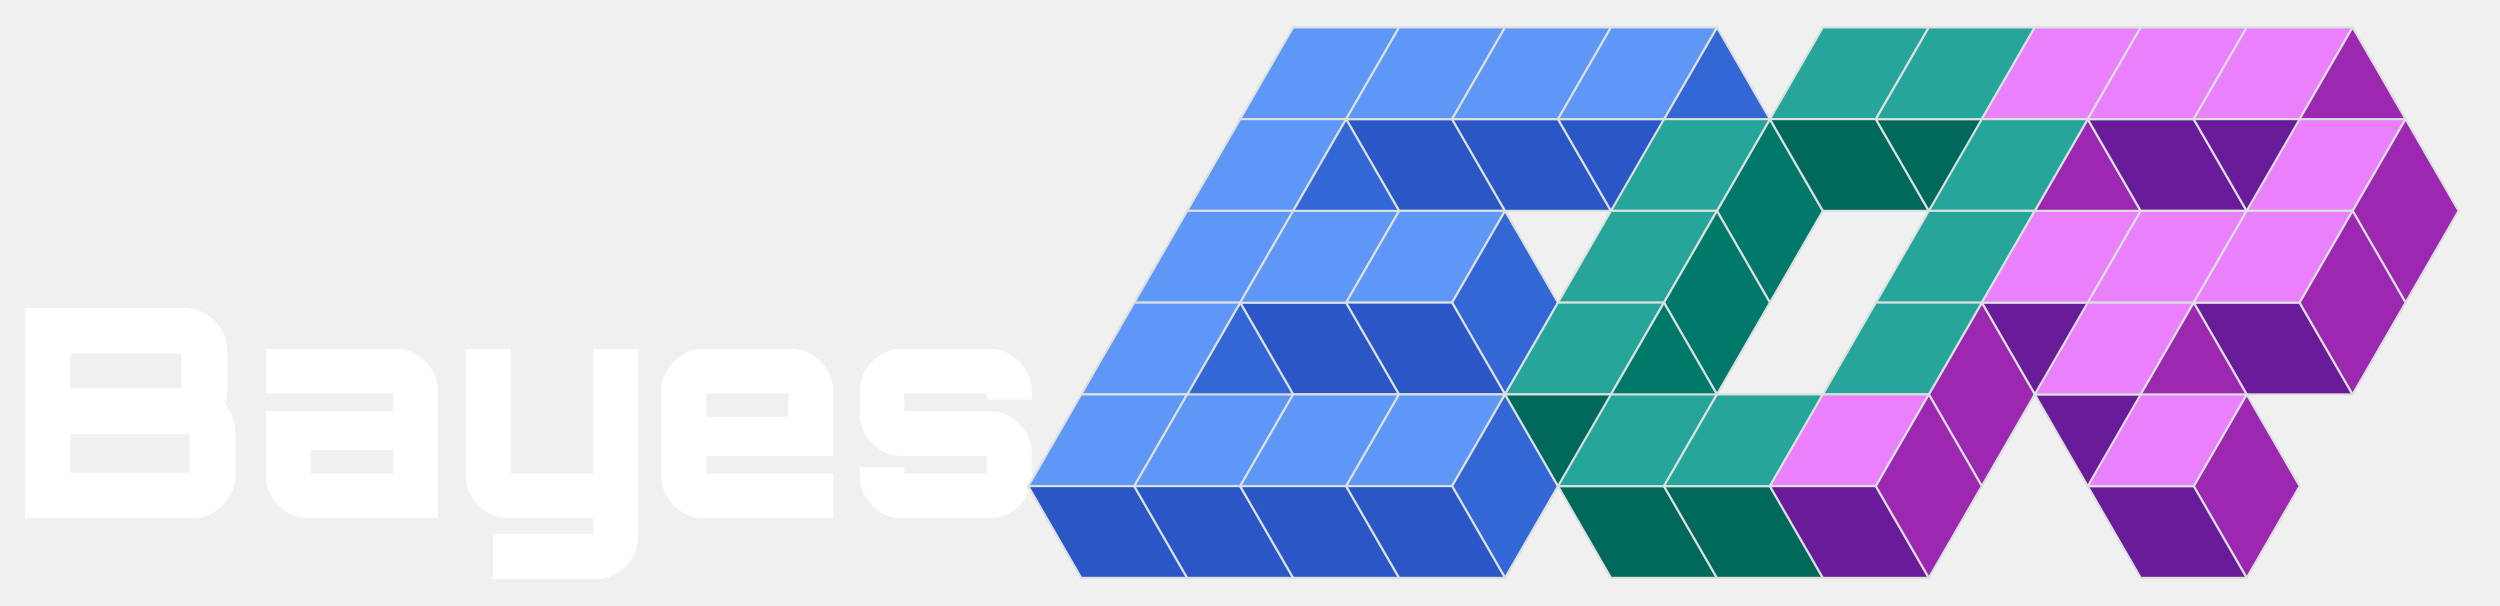
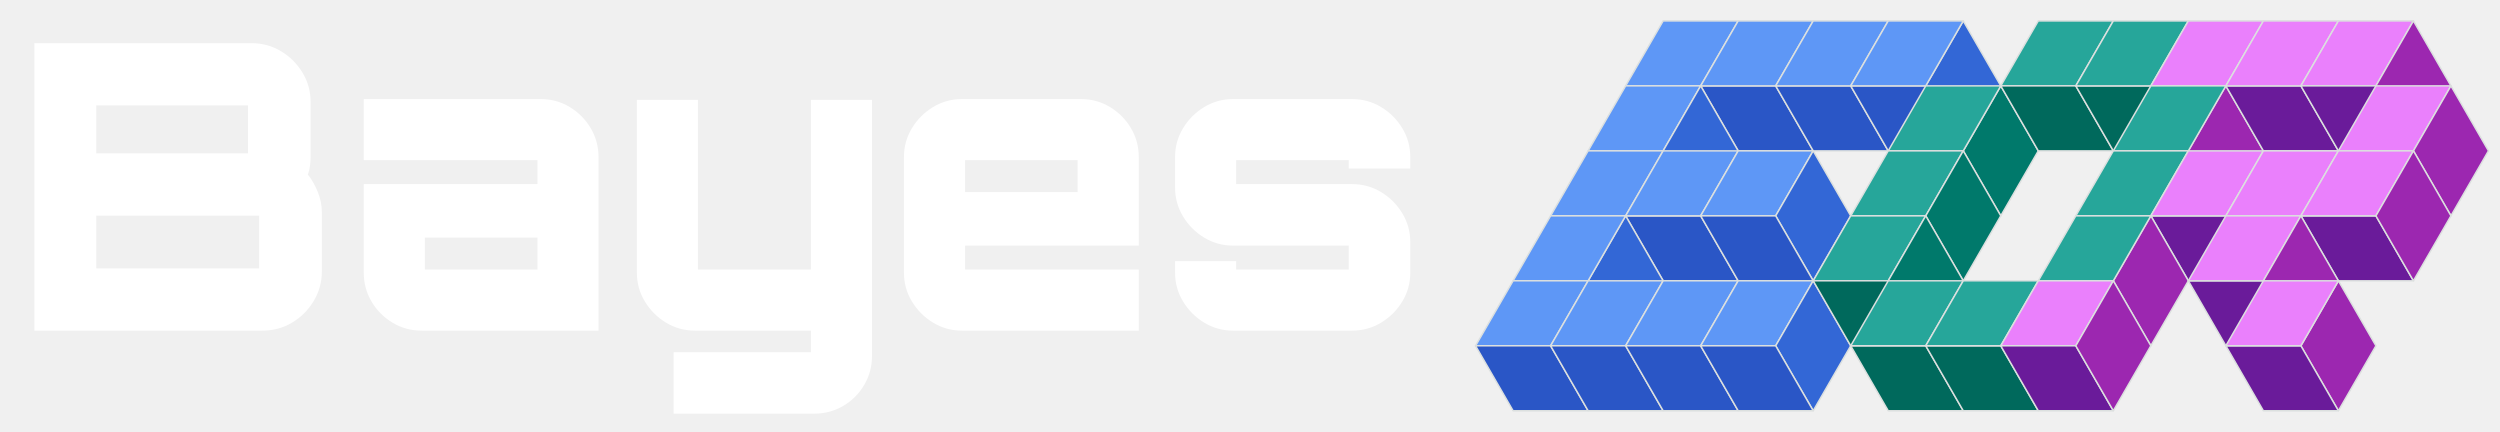
- <svg xmlns="http://www.w3.org/2000/svg" width="950" height="230" viewBox="120 70 950 230">
+ <svg xmlns="http://www.w3.org/2000/svg" width="695" height="120" viewBox="120 175 695 120">
  <path d="M 6.556 0 L 6.556 79.916 L 66.927 79.916 Q 71.366 79.916 75.078 77.697 Q 78.806 75.477 81.079 71.748 Q 83.35 68.037 83.35 63.493 L 83.35 48.508 Q 83.35 47.069 83.177 45.785 Q 83.021 44.502 82.587 43.392 Q 84.252 41.294 85.362 38.519 Q 86.472 35.744 86.472 32.969 L 86.472 16.424 Q 86.472 11.984 84.183 8.203 Q 81.911 4.44 78.182 2.22 Q 74.471 0 69.927 0 L 6.556 0 L 6.556 0 Z M 23.76 17.308 L 69.042 17.308 Q 69.042 17.308 69.042 17.308 Q 69.042 17.308 69.042 17.308 L 69.042 31.963 Q 69.042 31.963 69.042 31.963 Q 69.042 31.963 69.042 31.963 L 23.76 31.963 Q 23.76 31.963 23.76 31.963 Q 23.76 31.963 23.76 31.963 L 23.76 17.308 Q 23.76 17.308 23.76 17.308 Q 23.76 17.308 23.76 17.308 Z M 23.76 49.289 L 65.938 49.289 Q 65.938 49.289 65.938 49.289 Q 65.938 49.289 65.938 49.289 L 65.938 62.608 Q 65.938 62.608 65.938 62.608 Q 65.938 62.608 65.938 62.608 L 23.76 62.608 Q 23.76 62.608 23.76 62.608 Q 23.76 62.608 23.76 62.608 L 23.76 49.289 Q 23.76 49.289 23.76 49.289 Q 23.76 49.289 23.76 49.289 Z M 114.221 0 Q 109.781 0 106.104 2.22 Q 102.445 4.44 100.277 8.099 Q 98.127 11.758 98.127 16.094 L 98.127 40.739 L 146.41 40.739 L 146.41 47.398 Q 146.41 47.398 146.41 47.398 Q 146.41 47.398 146.41 47.398 L 98.127 47.398 L 98.127 64.377 L 147.294 64.377 Q 151.734 64.377 155.393 62.157 Q 159.053 59.937 161.22 56.278 Q 163.388 52.619 163.388 48.283 L 163.388 0 L 114.221 0 Z M 115.105 16.979 L 146.41 16.979 L 146.41 25.858 L 115.105 25.858 L 115.105 16.979 Q 115.105 16.979 115.105 16.979 Q 115.105 16.979 115.105 16.979 Z M 184.269 -23.084 L 184.269 -23.084 L 184.269 -6.001 L 222.441 -6.001 Q 222.441 -6.001 222.441 -6.001 Q 222.441 -6.001 222.441 -6.001 L 222.441 0 L 190.253 0 Q 185.813 0 182.153 2.22 Q 178.494 4.44 176.274 8.099 Q 174.054 11.758 174.054 16.094 L 174.054 64.152 L 191.033 64.152 L 191.033 16.979 Q 191.033 16.979 191.033 16.979 Q 191.033 16.979 191.033 16.979 L 222.441 16.979 Q 222.441 16.979 222.441 16.979 Q 222.441 16.979 222.441 16.979 L 222.441 64.152 L 239.42 64.152 L 239.42 -6.989 Q 239.42 -11.429 237.252 -15.088 Q 235.101 -18.765 231.425 -20.916 Q 227.765 -23.084 223.326 -23.084 L 184.269 -23.084 Z M 264.394 0 Q 260.075 0 256.399 2.22 Q 252.739 4.44 250.519 8.099 Q 248.299 11.758 248.299 16.094 L 248.299 48.283 Q 248.299 52.619 250.519 56.278 Q 252.739 59.937 256.399 62.157 Q 260.075 64.377 264.394 64.377 L 297.484 64.377 Q 301.924 64.377 305.583 62.157 Q 309.243 59.937 311.411 56.278 Q 313.579 52.619 313.579 48.283 L 313.579 23.639 L 265.296 23.639 L 265.296 16.979 Q 265.296 16.979 265.296 16.979 Q 265.296 16.979 265.296 16.979 L 313.579 16.979 L 313.579 0 L 264.394 0 L 264.394 0 Z M 265.296 38.519 L 296.582 38.519 L 296.582 47.398 Q 296.582 47.398 296.582 47.398 Q 296.582 47.398 296.582 47.398 L 265.296 47.398 Q 265.296 47.398 265.296 47.398 Q 265.296 47.398 265.296 47.398 L 265.296 38.519 Z M 339.767 0 Q 335.448 0 331.771 2.22 Q 328.112 4.44 325.892 8.099 Q 323.672 11.758 323.672 16.094 L 323.672 19.32 L 340.651 19.32 L 340.651 16.979 Q 340.651 16.979 340.651 16.979 Q 340.651 16.979 340.651 16.979 L 371.955 16.979 Q 371.955 16.979 371.955 16.979 Q 371.955 16.979 371.955 16.979 L 371.955 23.639 Q 371.955 23.639 371.955 23.639 Q 371.955 23.639 371.955 23.639 L 339.767 23.639 Q 335.448 23.639 331.771 25.858 Q 328.112 28.078 325.892 31.738 Q 323.672 35.414 323.672 39.733 L 323.672 48.283 Q 323.672 52.619 325.892 56.278 Q 328.112 59.937 331.771 62.157 Q 335.448 64.377 339.767 64.377 L 372.839 64.377 Q 377.279 64.377 380.939 62.157 Q 384.615 59.937 386.835 56.278 Q 389.055 52.619 389.055 48.283 L 389.055 45.057 L 371.955 45.057 L 371.955 47.398 Q 371.955 47.398 371.955 47.398 Q 371.955 47.398 371.955 47.398 L 340.651 47.398 Q 340.651 47.398 340.651 47.398 Q 340.651 47.398 340.651 47.398 L 340.651 40.739 Q 340.651 40.739 340.651 40.739 Q 340.651 40.739 340.651 40.739 L 372.839 40.739 Q 377.279 40.739 380.939 38.519 Q 384.615 36.299 386.835 32.622 Q 389.055 28.963 389.055 24.644 L 389.055 16.094 Q 389.055 11.758 386.835 8.099 Q 384.615 4.44 380.939 2.22 Q 377.279 0 372.839 0 L 339.767 0 L 339.767 0 Z" fill="#FFFFFF" transform="translate(123.0 266.9165) scale(1 -1)" />
-   <svg width="625" height="210" viewBox="0 0 676 260.808" version="1.1" x="470" y="80">
+   <svg width="282" height="110" viewBox="0 0 676 260.808" version="1.1" x="530" y="180">
    <defs>
      <style type="text/css">*{stroke-linejoin: round; stroke-linecap: butt}</style>
    </defs>
    <g id="eor1_figure_1">
      <g id="eor1_patch_1">
        <path d="M 0 260.808  L 676 260.808  L 676 -0  L 0 -0  L 0 260.808  z " style="fill: none; opacity: 0" />
      </g>
      <g id="eor1_patch_2">
        <path style="fill: none" />
      </g>
      <g id="eor1_axes_1">
        <g id="eor1_Poly3DCollection_1">
          <path d="M 100.5 43.801  L 150.5 43.801  L 175.5 0.5  L 125.5 0.5  z " clip-path="url(#eor1_p581cae34fd)" style="fill: #5e97f6; stroke: #dce0df" />
          <path d="M 175.5 87.103  L 225.5 87.103  L 200.5 43.801  L 150.5 43.801  z " clip-path="url(#eor1_p581cae34fd)" style="fill: #2a56c6; stroke: #dce0df" />
          <path d="M 150.5 43.801  L 200.5 43.801  L 225.5 0.5  L 175.5 0.5  z " clip-path="url(#eor1_p581cae34fd)" style="fill: #5e97f6; stroke: #dce0df" />
          <path d="M 75.5 87.103  L 125.5 87.103  L 150.5 43.801  L 100.5 43.801  z " clip-path="url(#eor1_p581cae34fd)" style="fill: #5e97f6; stroke: #dce0df" />
          <path d="M 150.5 130.404  L 175.5 87.103  L 150.5 43.801  L 125.5 87.103  z " clip-path="url(#eor1_p581cae34fd)" style="fill: #3367d6; stroke: #dce0df" />
          <path d="M 50.5 130.404  L 100.5 130.404  L 125.5 87.103  L 75.5 87.103  z " clip-path="url(#eor1_p581cae34fd)" style="fill: #5e97f6; stroke: #dce0df" />
          <path d="M 225.5 87.103  L 275.5 87.103  L 250.5 43.801  L 200.5 43.801  z " clip-path="url(#eor1_p581cae34fd)" style="fill: #2a56c6; stroke: #dce0df" />
          <path d="M 200.5 43.801  L 250.5 43.801  L 275.5 0.5  L 225.5 0.5  z " clip-path="url(#eor1_p581cae34fd)" style="fill: #5e97f6; stroke: #dce0df" />
          <path d="M 125.5 173.705  L 175.5 173.705  L 150.5 130.404  L 100.5 130.404  z " clip-path="url(#eor1_p581cae34fd)" style="fill: #2a56c6; stroke: #dce0df" />
          <path d="M 100.5 130.404  L 150.5 130.404  L 175.5 87.103  L 125.5 87.103  z " clip-path="url(#eor1_p581cae34fd)" style="fill: #5e97f6; stroke: #dce0df" />
          <path d="M 100.5 217.006  L 125.5 173.705  L 100.5 130.404  L 75.5 173.705  z " clip-path="url(#eor1_p581cae34fd)" style="fill: #3367d6; stroke: #dce0df" />
          <path d="M 25.5 173.705  L 75.5 173.705  L 100.5 130.404  L 50.5 130.404  z " clip-path="url(#eor1_p581cae34fd)" style="fill: #5e97f6; stroke: #dce0df" />
          <path d="M 325.5 87.103  L 350.5 43.801  L 325.5 0.5  L 300.5 43.801  z " clip-path="url(#eor1_p581cae34fd)" style="fill: #3367d6; stroke: #dce0df" />
          <path d="M 275.5 87.103  L 325.5 87.103  L 300.5 43.801  L 250.5 43.801  z " clip-path="url(#eor1_p581cae34fd)" style="fill: #2a56c6; stroke: #dce0df" />
          <path d="M 250.5 43.801  L 300.5 43.801  L 325.5 0.5  L 275.5 0.5  z " clip-path="url(#eor1_p581cae34fd)" style="fill: #5e97f6; stroke: #dce0df" />
          <path d="M 0.5 217.006  L 50.5 217.006  L 75.5 173.705  L 25.5 173.705  z " clip-path="url(#eor1_p581cae34fd)" style="fill: #5e97f6; stroke: #dce0df" />
          <path d="M 150.5 130.404  L 200.5 130.404  L 225.5 87.103  L 175.5 87.103  z " clip-path="url(#eor1_p581cae34fd)" style="fill: #5e97f6; stroke: #dce0df" />
          <path d="M 25.5 260.308  L 75.5 260.308  L 50.5 217.006  L 0.5 217.006  z " clip-path="url(#eor1_p581cae34fd)" style="fill: #2a56c6; stroke: #dce0df" />
          <path d="M 225.5 173.705  L 250.5 130.404  L 225.5 87.103  L 200.5 130.404  z " clip-path="url(#eor1_p581cae34fd)" style="fill: #3367d6; stroke: #dce0df" />
          <path d="M 175.5 173.705  L 225.5 173.705  L 200.5 130.404  L 150.5 130.404  z " clip-path="url(#eor1_p581cae34fd)" style="fill: #2a56c6; stroke: #dce0df" />
          <path d="M 350.5 43.801  L 400.5 43.801  L 425.5 0.5  L 375.5 0.5  z " clip-path="url(#eor1_p581cae34fd)" style="fill: #26a69a; stroke: #dce0df" />
          <path d="M 350.5 130.404  L 375.5 87.103  L 350.5 43.801  L 325.5 87.103  z " clip-path="url(#eor1_p581cae34fd)" style="fill: #00796b; stroke: #dce0df" />
          <path d="M 275.5 87.103  L 325.5 87.103  L 350.5 43.801  L 300.5 43.801  z " clip-path="url(#eor1_p581cae34fd)" style="fill: #26a69a; stroke: #dce0df" />
          <path d="M 50.5 217.006  L 100.5 217.006  L 125.5 173.705  L 75.5 173.705  z " clip-path="url(#eor1_p581cae34fd)" style="fill: #5e97f6; stroke: #dce0df" />
          <path d="M 75.5 260.308  L 125.5 260.308  L 100.5 217.006  L 50.5 217.006  z " clip-path="url(#eor1_p581cae34fd)" style="fill: #2a56c6; stroke: #dce0df" />
          <path d="M 375.5 87.103  L 425.5 87.103  L 400.5 43.801  L 350.5 43.801  z " clip-path="url(#eor1_p581cae34fd)" style="fill: #00695c; stroke: #dce0df" />
          <path d="M 425.5 87.103  L 475.5 87.103  L 450.5 43.801  L 400.5 43.801  z " clip-path="url(#eor1_p581cae34fd)" style="fill: #00695c; stroke: #dce0df" />
          <path d="M 400.5 43.801  L 450.5 43.801  L 475.5 0.5  L 425.5 0.5  z " clip-path="url(#eor1_p581cae34fd)" style="fill: #26a69a; stroke: #dce0df" />
          <path d="M 100.5 217.006  L 150.5 217.006  L 175.5 173.705  L 125.5 173.705  z " clip-path="url(#eor1_p581cae34fd)" style="fill: #5e97f6; stroke: #dce0df" />
          <path d="M 250.5 130.404  L 300.5 130.404  L 325.5 87.103  L 275.5 87.103  z " clip-path="url(#eor1_p581cae34fd)" style="fill: #26a69a; stroke: #dce0df" />
          <path d="M 125.5 260.308  L 175.5 260.308  L 150.5 217.006  L 100.5 217.006  z " clip-path="url(#eor1_p581cae34fd)" style="fill: #2a56c6; stroke: #dce0df" />
          <path d="M 325.5 173.705  L 350.5 130.404  L 325.5 87.103  L 300.5 130.404  z " clip-path="url(#eor1_p581cae34fd)" style="fill: #00796b; stroke: #dce0df" />
          <path d="M 450.5 43.801  L 500.5 43.801  L 525.5 0.5  L 475.5 0.5  z " clip-path="url(#eor1_p581cae34fd)" style="fill: #ea80fc; stroke: #dce0df" />
          <path d="M 150.5 217.006  L 200.5 217.006  L 225.5 173.705  L 175.5 173.705  z " clip-path="url(#eor1_p581cae34fd)" style="fill: #5e97f6; stroke: #dce0df" />
          <path d="M 225.5 173.705  L 275.5 173.705  L 300.5 130.404  L 250.5 130.404  z " clip-path="url(#eor1_p581cae34fd)" style="fill: #26a69a; stroke: #dce0df" />
          <path d="M 225.5 260.308  L 250.5 217.006  L 225.5 173.705  L 200.5 217.006  z " clip-path="url(#eor1_p581cae34fd)" style="fill: #3367d6; stroke: #dce0df" />
          <path d="M 175.5 260.308  L 225.5 260.308  L 200.5 217.006  L 150.5 217.006  z " clip-path="url(#eor1_p581cae34fd)" style="fill: #2a56c6; stroke: #dce0df" />
          <path d="M 300.5 217.006  L 325.5 173.705  L 300.5 130.404  L 275.5 173.705  z " clip-path="url(#eor1_p581cae34fd)" style="fill: #00796b; stroke: #dce0df" />
          <path d="M 250.5 217.006  L 300.5 217.006  L 275.5 173.705  L 225.5 173.705  z " clip-path="url(#eor1_p581cae34fd)" style="fill: #00695c; stroke: #dce0df" />
          <path d="M 500.5 130.404  L 525.5 87.103  L 500.5 43.801  L 475.5 87.103  z " clip-path="url(#eor1_p581cae34fd)" style="fill: #9c27b0; stroke: #dce0df" />
          <path d="M 525.5 87.103  L 575.5 87.103  L 550.5 43.801  L 500.5 43.801  z " clip-path="url(#eor1_p581cae34fd)" style="fill: #6a1b9a; stroke: #dce0df" />
          <path d="M 500.5 43.801  L 550.5 43.801  L 575.5 0.5  L 525.5 0.5  z " clip-path="url(#eor1_p581cae34fd)" style="fill: #ea80fc; stroke: #dce0df" />
          <path d="M 425.5 87.103  L 475.5 87.103  L 500.5 43.801  L 450.5 43.801  z " clip-path="url(#eor1_p581cae34fd)" style="fill: #26a69a; stroke: #dce0df" />
          <path d="M 550.5 43.801  L 600.5 43.801  L 625.5 0.5  L 575.5 0.5  z " clip-path="url(#eor1_p581cae34fd)" style="fill: #ea80fc; stroke: #dce0df" />
          <path d="M 625.5 87.103  L 650.5 43.801  L 625.5 0.5  L 600.5 43.801  z " clip-path="url(#eor1_p581cae34fd)" style="fill: #9c27b0; stroke: #dce0df" />
          <path d="M 275.5 260.308  L 325.5 260.308  L 300.5 217.006  L 250.5 217.006  z " clip-path="url(#eor1_p581cae34fd)" style="fill: #00695c; stroke: #dce0df" />
          <path d="M 575.5 87.103  L 625.5 87.103  L 600.5 43.801  L 550.5 43.801  z " clip-path="url(#eor1_p581cae34fd)" style="fill: #6a1b9a; stroke: #dce0df" />
          <path d="M 400.5 130.404  L 450.5 130.404  L 475.5 87.103  L 425.5 87.103  z " clip-path="url(#eor1_p581cae34fd)" style="fill: #26a69a; stroke: #dce0df" />
          <path d="M 250.5 217.006  L 300.5 217.006  L 325.5 173.705  L 275.5 173.705  z " clip-path="url(#eor1_p581cae34fd)" style="fill: #26a69a; stroke: #dce0df" />
          <path d="M 475.5 173.705  L 525.5 173.705  L 500.5 130.404  L 450.5 130.404  z " clip-path="url(#eor1_p581cae34fd)" style="fill: #6a1b9a; stroke: #dce0df" />
          <path d="M 450.5 130.404  L 500.5 130.404  L 525.5 87.103  L 475.5 87.103  z " clip-path="url(#eor1_p581cae34fd)" style="fill: #ea80fc; stroke: #dce0df" />
          <path d="M 325.5 260.308  L 375.5 260.308  L 350.5 217.006  L 300.5 217.006  z " clip-path="url(#eor1_p581cae34fd)" style="fill: #00695c; stroke: #dce0df" />
          <path d="M 450.5 217.006  L 475.5 173.705  L 450.5 130.404  L 425.5 173.705  z " clip-path="url(#eor1_p581cae34fd)" style="fill: #9c27b0; stroke: #dce0df" />
          <path d="M 300.5 217.006  L 350.5 217.006  L 375.5 173.705  L 325.5 173.705  z " clip-path="url(#eor1_p581cae34fd)" style="fill: #26a69a; stroke: #dce0df" />
          <path d="M 375.5 173.705  L 425.5 173.705  L 450.5 130.404  L 400.5 130.404  z " clip-path="url(#eor1_p581cae34fd)" style="fill: #26a69a; stroke: #dce0df" />
          <path d="M 500.5 130.404  L 550.5 130.404  L 575.5 87.103  L 525.5 87.103  z " clip-path="url(#eor1_p581cae34fd)" style="fill: #ea80fc; stroke: #dce0df" />
          <path d="M 350.5 217.006  L 400.5 217.006  L 425.5 173.705  L 375.5 173.705  z " clip-path="url(#eor1_p581cae34fd)" style="fill: #ea80fc; stroke: #dce0df" />
          <path d="M 575.5 87.103  L 625.5 87.103  L 650.5 43.801  L 600.5 43.801  z " clip-path="url(#eor1_p581cae34fd)" style="fill: #ea80fc; stroke: #dce0df" />
          <path d="M 375.5 260.308  L 425.5 260.308  L 400.5 217.006  L 350.5 217.006  z " clip-path="url(#eor1_p581cae34fd)" style="fill: #6a1b9a; stroke: #dce0df" />
          <path d="M 425.5 260.308  L 450.5 217.006  L 425.5 173.705  L 400.5 217.006  z " clip-path="url(#eor1_p581cae34fd)" style="fill: #9c27b0; stroke: #dce0df" />
          <path d="M 650.5 130.404  L 675.5 87.103  L 650.5 43.801  L 625.5 87.103  z " clip-path="url(#eor1_p581cae34fd)" style="fill: #9c27b0; stroke: #dce0df" />
          <path d="M 500.5 217.006  L 550.5 217.006  L 525.5 173.705  L 475.5 173.705  z " clip-path="url(#eor1_p581cae34fd)" style="fill: #6a1b9a; stroke: #dce0df" />
          <path d="M 575.5 173.705  L 625.5 173.705  L 600.5 130.404  L 550.5 130.404  z " clip-path="url(#eor1_p581cae34fd)" style="fill: #6a1b9a; stroke: #dce0df" />
          <path d="M 475.5 173.705  L 525.5 173.705  L 550.5 130.404  L 500.5 130.404  z " clip-path="url(#eor1_p581cae34fd)" style="fill: #ea80fc; stroke: #dce0df" />
          <path d="M 550.5 130.404  L 600.5 130.404  L 625.5 87.103  L 575.5 87.103  z " clip-path="url(#eor1_p581cae34fd)" style="fill: #ea80fc; stroke: #dce0df" />
          <path d="M 625.5 173.705  L 650.5 130.404  L 625.5 87.103  L 600.5 130.404  z " clip-path="url(#eor1_p581cae34fd)" style="fill: #9c27b0; stroke: #dce0df" />
          <path d="M 550.5 217.006  L 575.5 173.705  L 550.5 130.404  L 525.5 173.705  z " clip-path="url(#eor1_p581cae34fd)" style="fill: #9c27b0; stroke: #dce0df" />
          <path d="M 575.5 260.308  L 600.5 217.006  L 575.5 173.705  L 550.5 217.006  z " clip-path="url(#eor1_p581cae34fd)" style="fill: #9c27b0; stroke: #dce0df" />
          <path d="M 525.5 260.308  L 575.5 260.308  L 550.5 217.006  L 500.5 217.006  z " clip-path="url(#eor1_p581cae34fd)" style="fill: #6a1b9a; stroke: #dce0df" />
          <path d="M 500.5 217.006  L 550.5 217.006  L 575.5 173.705  L 525.5 173.705  z " clip-path="url(#eor1_p581cae34fd)" style="fill: #ea80fc; stroke: #dce0df" />
        </g>
      </g>
    </g>
    <defs>
      <clipPath id="eor1_p581cae34fd">
        <rect x="-19.622" y="-220.238" width="720.764" height="720.764" />
      </clipPath>
    </defs>
  </svg>
</svg>
